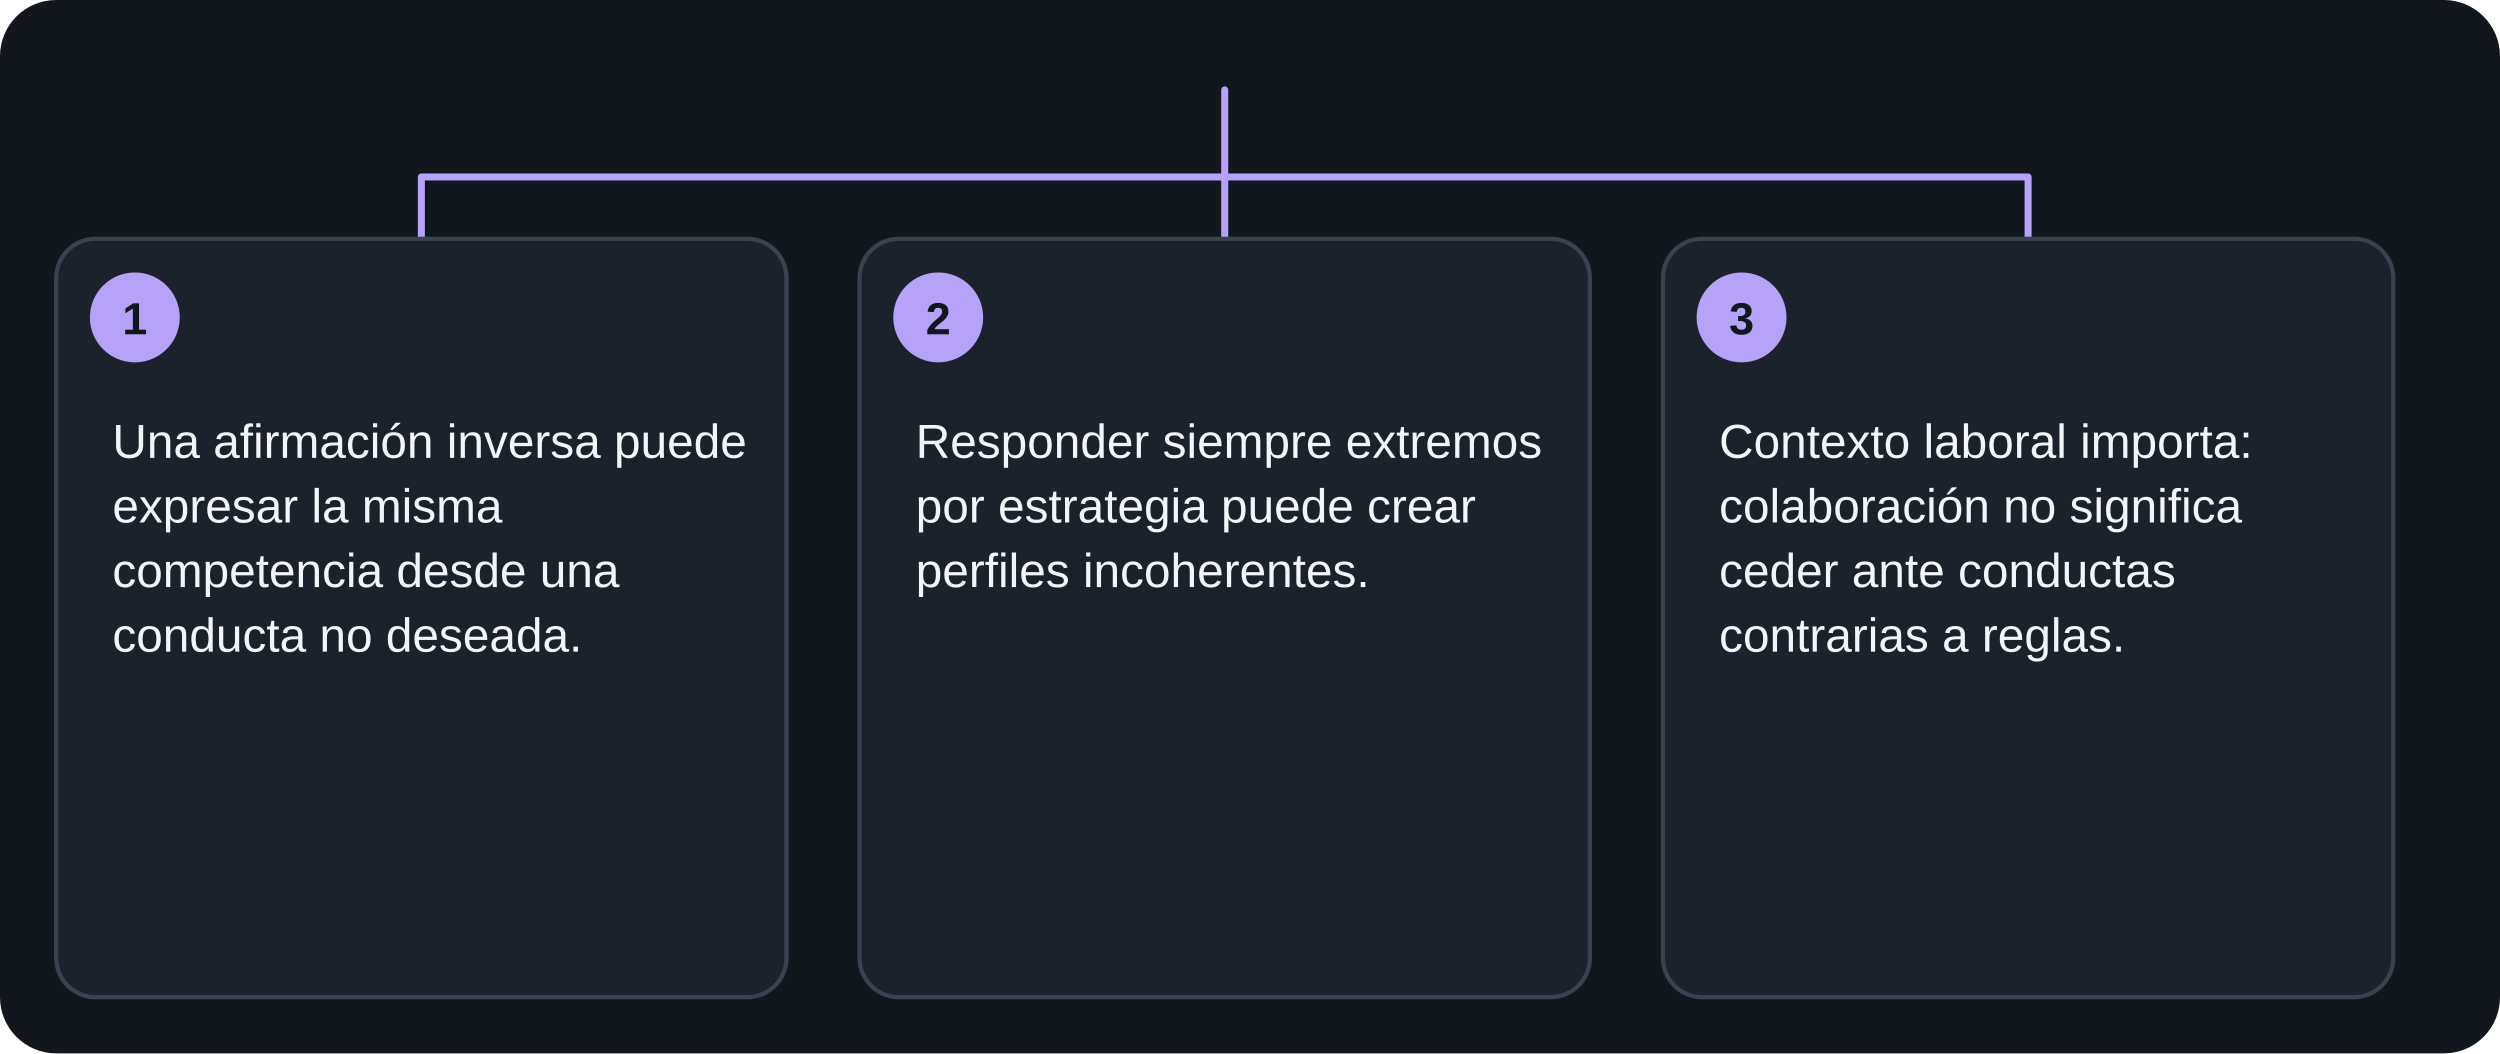
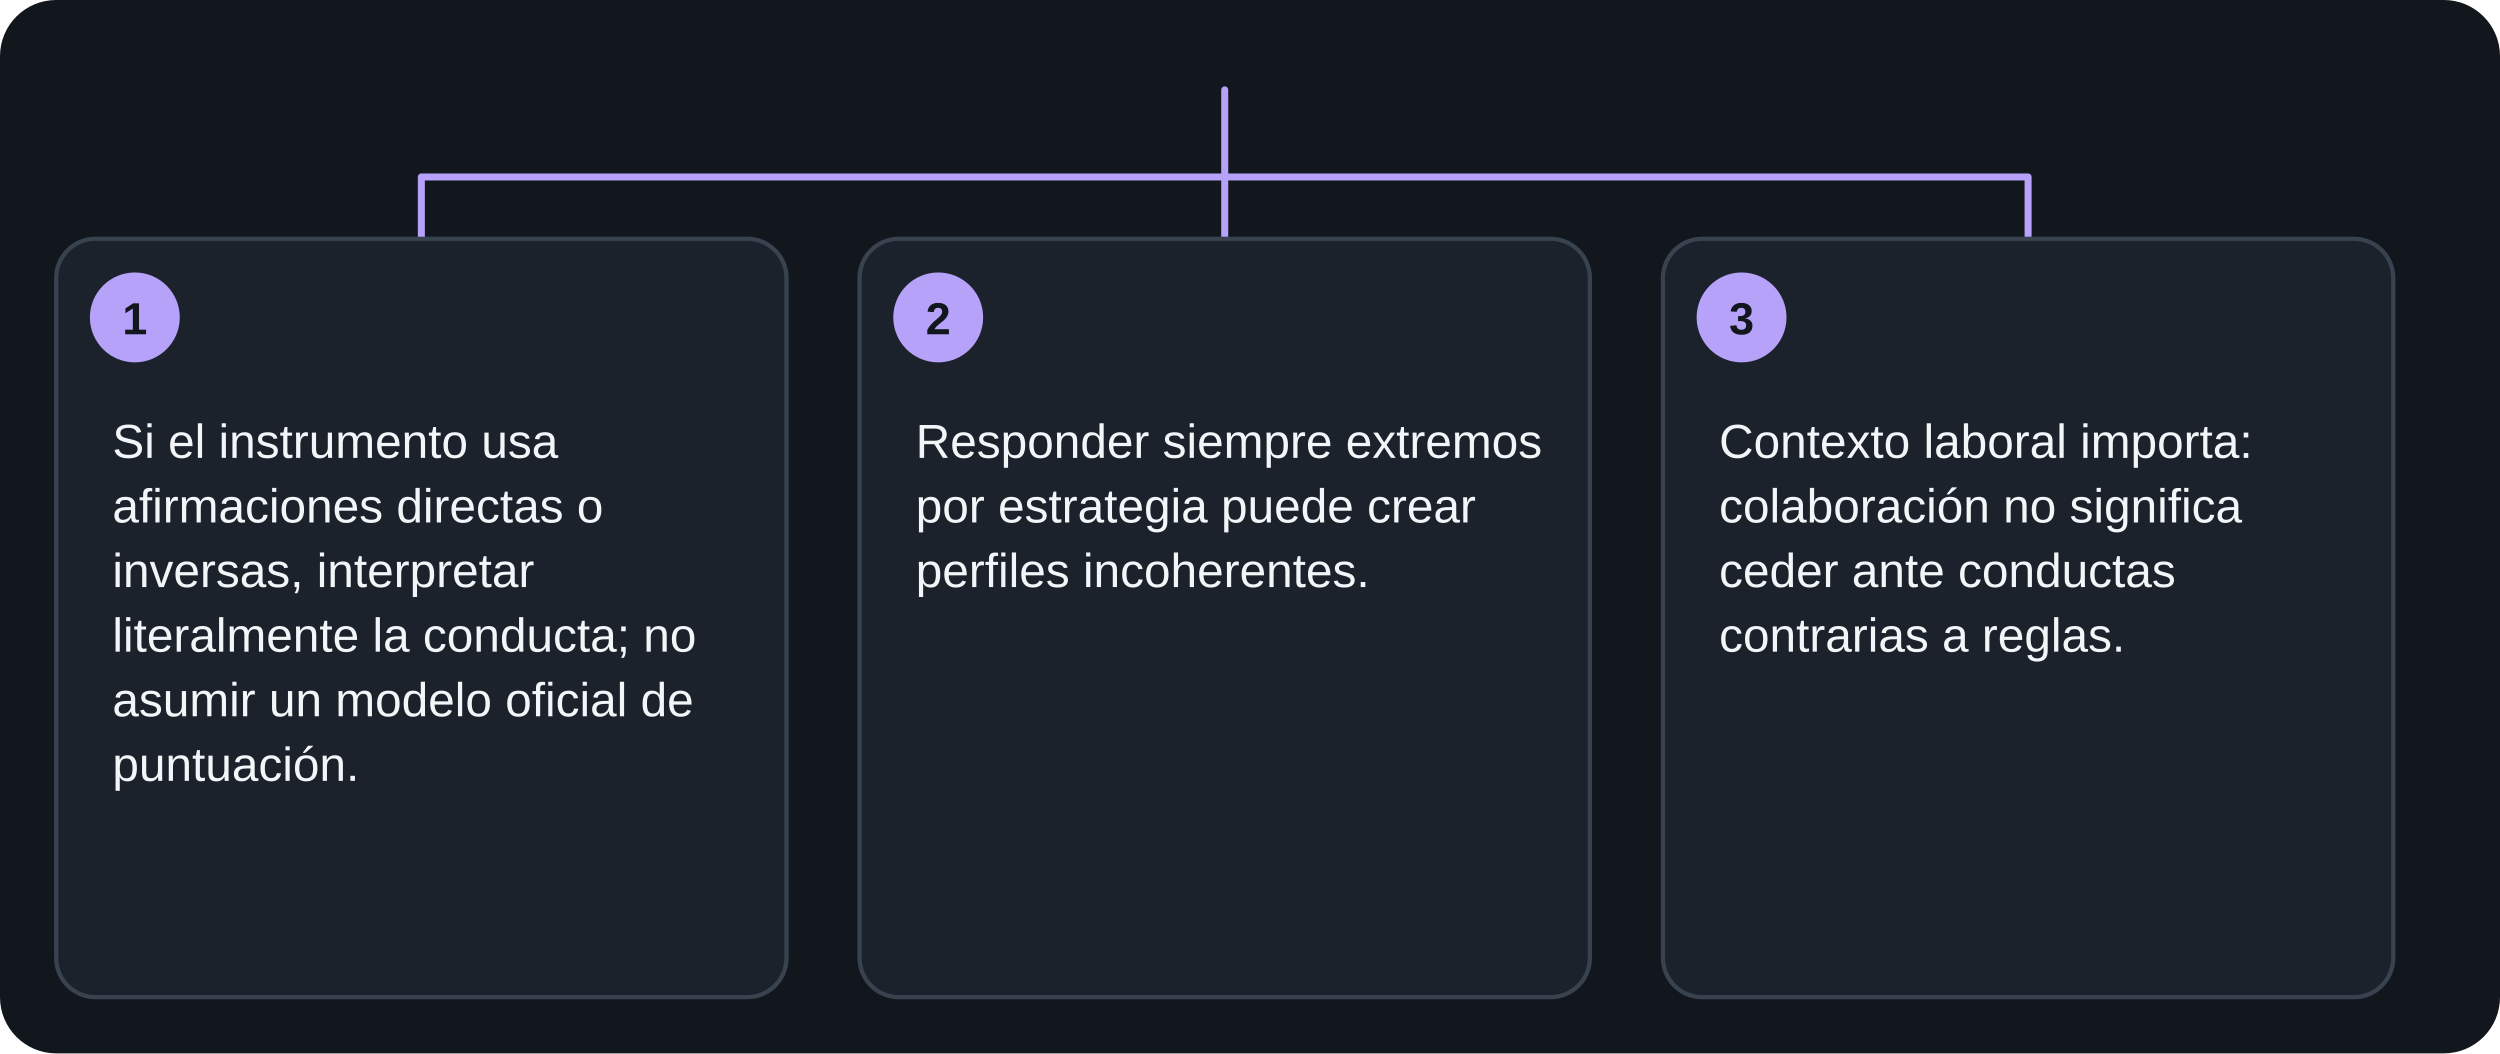
<svg xmlns="http://www.w3.org/2000/svg" viewBox="0 0 890 375" width="890" height="375" role="img" aria-labelledby="title desc">
  <style>.bg{fill:#12161D}.box{fill:#1C222C;stroke:#394350;stroke-width:1.5}.txt{font:500 17px 'Google Sans',Arial,sans-serif;fill:#F3F6F8}.small{font:500 15px 'Google Sans',Arial,sans-serif;fill:#A8B0BB}.bold{font:700 18px 'Google Sans',Arial,sans-serif;fill:#F3F6F8}.count{font:800 16px 'Google Sans',Arial,sans-serif;fill:#12161D}.warn{font:700 17px 'Google Sans',Arial,sans-serif;fill:#FB888A}</style>
  <rect class="bg" width="890" height="375" rx="20" />
  <path d="M436 32 V63 M150 63 H722 M150 63 V85 M436 63 V85 M722 63 V85" stroke="#B7A2FA" stroke-width="2.5" fill="none" stroke-linecap="round" />
  <rect class="box" x="20" y="85" width="260" height="270" rx="14" />
  <circle cx="48" cy="113" r="16" fill="#B7A2FA" />
  <text x="48" y="119" text-anchor="middle" class="count">1</text>
-   <text x="40" y="163" class="txt">Una afirmación inversa puede</text>
-   <text x="40" y="186" class="txt">expresar la misma</text>
-   <text x="40" y="209" class="txt">competencia desde una</text>
-   <text x="40" y="232" class="txt">conducta no deseada.</text>
+   <text x="40" y="163" class="txt">Si el instrumento usa</text>
+   <text x="40" y="186" class="txt">afirmaciones directas o</text>
+   <text x="40" y="209" class="txt">inversas, interpretar</text>
+   <text x="40" y="232" class="txt">literalmente la conducta; no</text>
+   <text x="40" y="255" class="txt">asumir un modelo oficial de</text>
+   <text x="40" y="278" class="txt">puntuación.</text>
  <rect class="box" x="306" y="85" width="260" height="270" rx="14" />
  <circle cx="334" cy="113" r="16" fill="#B7A2FA" />
  <text x="334" y="119" text-anchor="middle" class="count">2</text>
  <text x="326" y="163" class="txt">Responder siempre extremos</text>
  <text x="326" y="186" class="txt">por estrategia puede crear</text>
  <text x="326" y="209" class="txt">perfiles incoherentes.</text>
  <rect class="box" x="592" y="85" width="260" height="270" rx="14" />
  <circle cx="620" cy="113" r="16" fill="#B7A2FA" />
  <text x="620" y="119" text-anchor="middle" class="count">3</text>
  <text x="612" y="163" class="txt">Contexto laboral importa:</text>
  <text x="612" y="186" class="txt">colaboración no significa</text>
  <text x="612" y="209" class="txt">ceder ante conductas</text>
  <text x="612" y="232" class="txt">contrarias a reglas.</text>
</svg>
